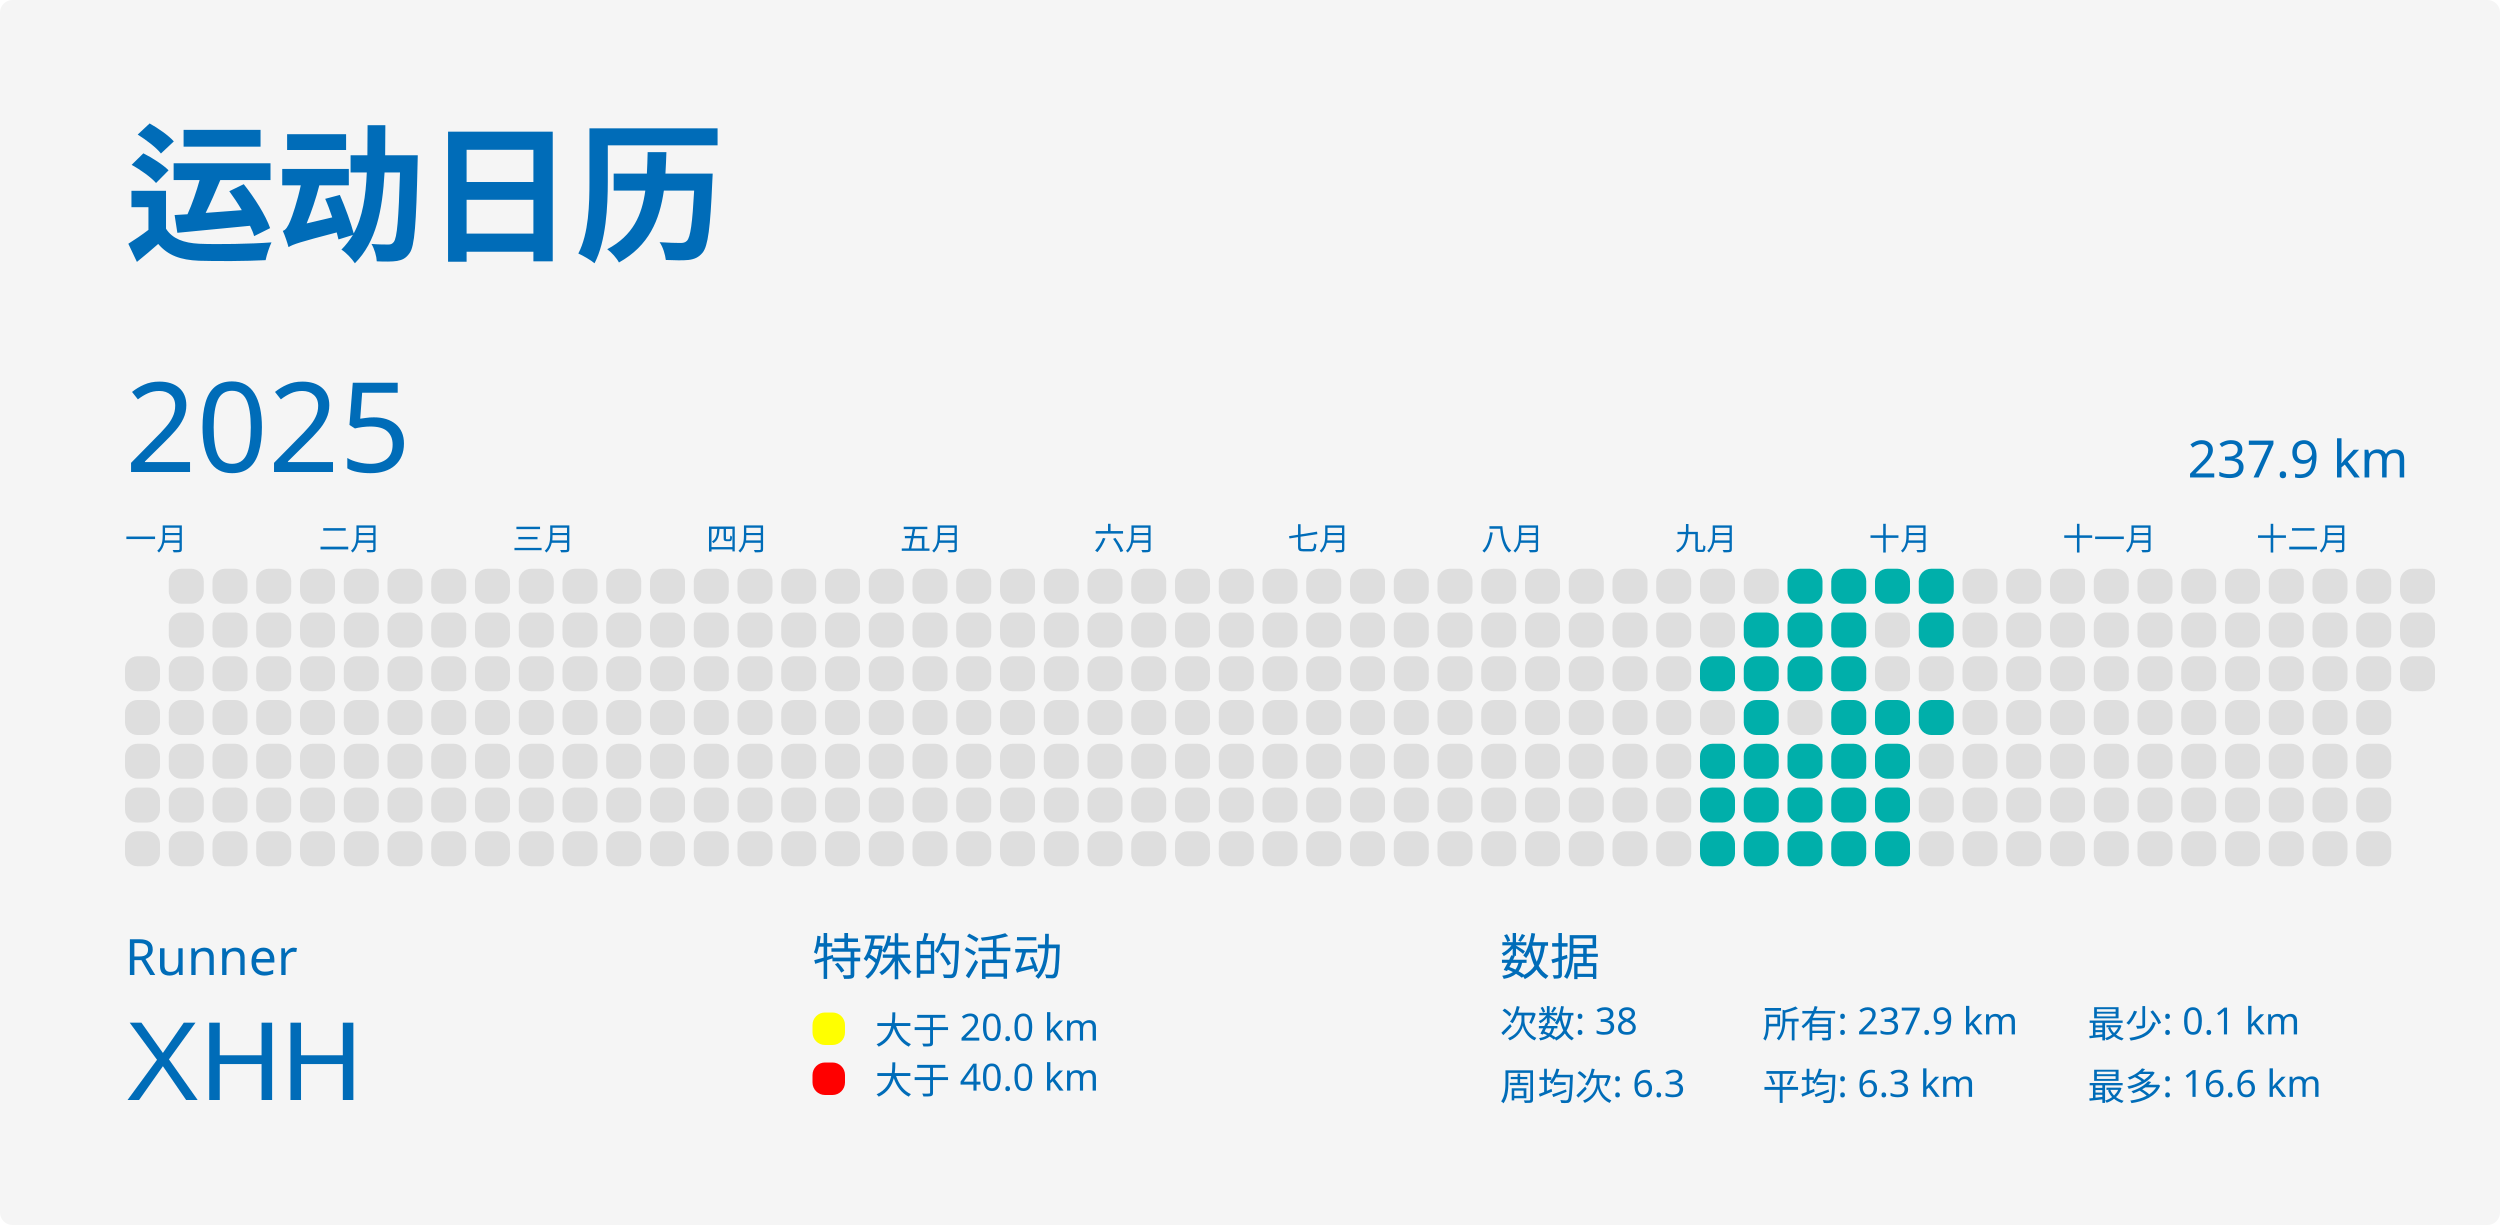
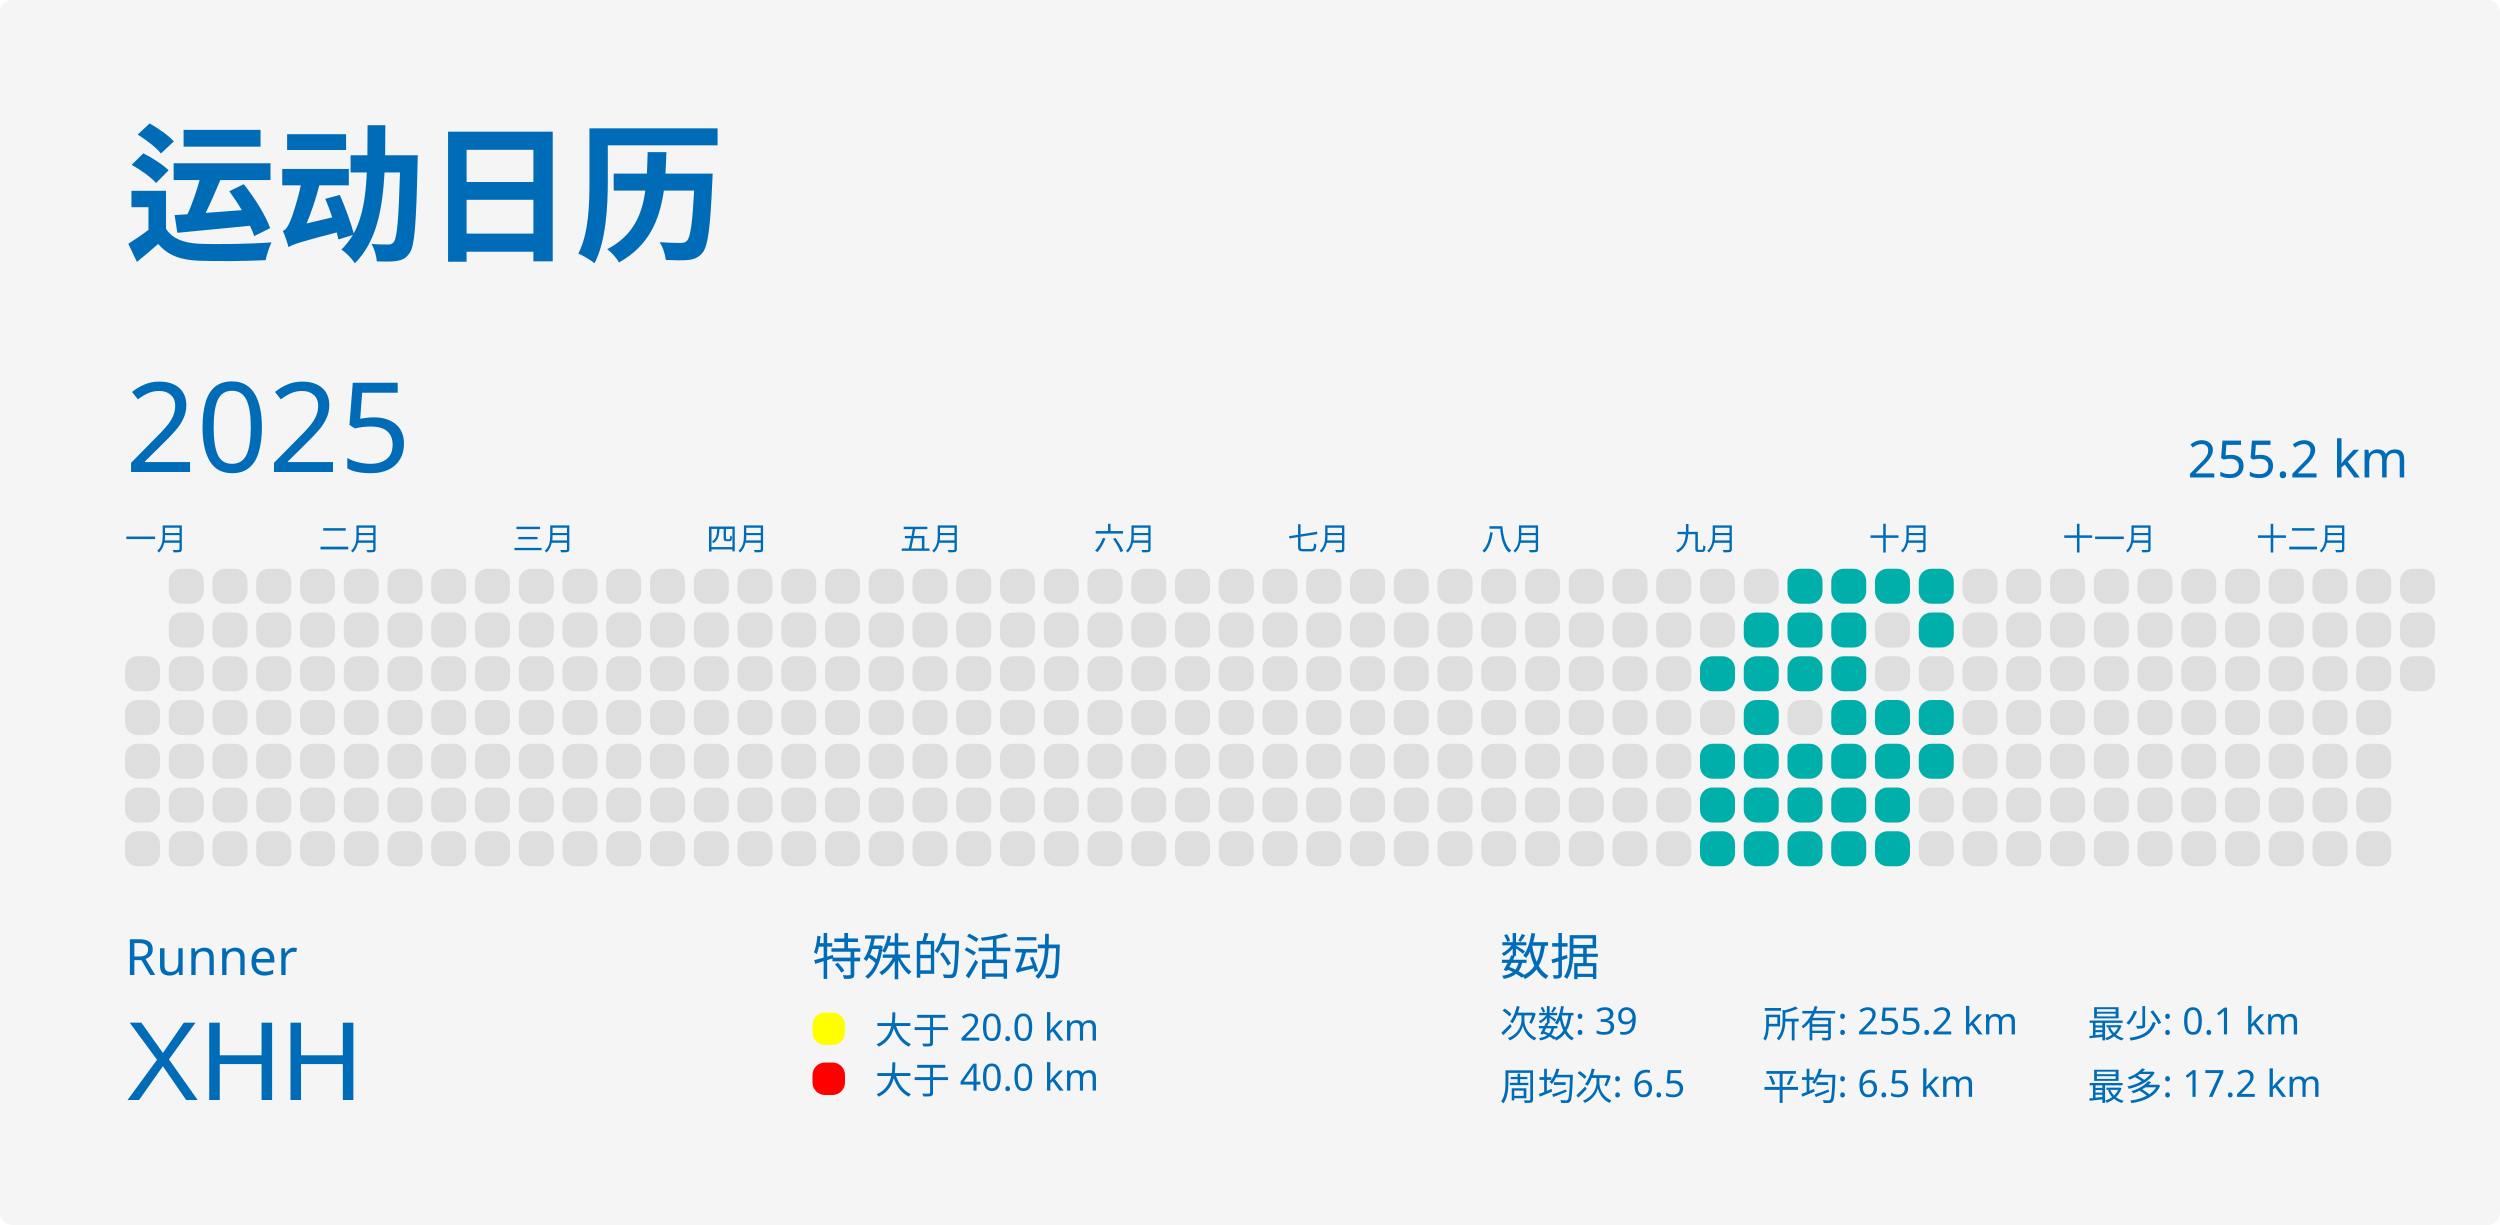
<svg xmlns="http://www.w3.org/2000/svg" baseProfile="full" height="98mm" version="1.1" viewBox="0,0,200,98" width="200mm">
  <defs />
  <rect fill="#f5f5f5" height="98" rx="1" ry="1" width="200" x="0" y="0" />
  <text fill="#006cb8" style="font-size:12px; font-family:MGI-Regular; font-weight:bold;" x="10" y="20">运动日历</text>
  <text fill="#006cb8" style="font-size:4px; font-family:MGI-Regular" x="10" y="78">Runner</text>
  <text fill="#006cb8" style="font-size:9px; font-family:Arial" x="10" y="88">XHH</text>
  <text fill="#006cb8" style="font-size:4px; font-family:MGI-Regular" x="65" y="78">特殊的活动</text>
  <rect fill="yellow" height="2.6" rx="1" ry="1" width="2.6" x="65" y="81" />
  <text fill="#006cb8" style="font-size:3px; font-family:MGI-Regular" x="70" y="83.5">大于 20.0 km</text>
  <rect fill="red" height="2.6" rx="1" ry="1" width="2.6" x="65" y="85" />
  <text fill="#006cb8" style="font-size:3px; font-family:MGI-Regular" x="70" y="87.5">大于 40.0 km</text>
  <text fill="#006cb8" style="font-size:4px; font-family:MGI-Regular" x="120" y="78">数据</text>
-   <text fill="#006cb8" style="font-size:3px; font-family:MGI-Regular" x="120" y="83">次数: 38</text>
-   <text fill="#006cb8" style="font-size:3px; font-family:MGI-Regular" x="120" y="88">周均次: 6.3</text>
-   <text fill="#006cb8" style="font-size:3px; font-family:MGI-Regular" x="141" y="83">所有: 237.9 km</text>
-   <text fill="#006cb8" style="font-size:3px; font-family:MGI-Regular" x="141" y="88">平均: 6.3 km</text>
+   <text fill="#006cb8" style="font-size:3px; font-family:MGI-Regular" x="120" y="83">次数: 39</text>
+   <text fill="#006cb8" style="font-size:3px; font-family:MGI-Regular" x="120" y="88">周均次: 6.5</text>
+   <text fill="#006cb8" style="font-size:3px; font-family:MGI-Regular" x="141" y="83">所有: 255.2 km</text>
+   <text fill="#006cb8" style="font-size:3px; font-family:MGI-Regular" x="141" y="88">平均: 6.5 km</text>
  <text fill="#006cb8" style="font-size:3px; font-family:MGI-Regular" x="167" y="83">最少: 0.1 km</text>
-   <text fill="#006cb8" style="font-size:3px; font-family:MGI-Regular" x="167" y="88">最多: 16.6 km</text>
+   <text fill="#006cb8" style="font-size:3px; font-family:MGI-Regular" x="167" y="88">最多: 17.2 km</text>
  <text dominant-baseline="hanging" fill="#006cb8" style="font-size:10.0px; font-family:MGI-Regular;" x="10" y="30">2025</text>
-   <text dominant-baseline="hanging" fill="#006cb8" style="font-size:4.125px; font-family:MGI-Regular;" x="175" y="35">237.9 km</text>
+   <text dominant-baseline="hanging" fill="#006cb8" style="font-size:4.125px; font-family:MGI-Regular;" x="175" y="35">255.2 km</text>
  <text fill="#006cb8" style="font-size:2.5px; font-family:MGI-Regular" x="10.0" y="44">一月</text>
  <text fill="#006cb8" style="font-size:2.5px; font-family:MGI-Regular" x="25.5" y="44">二月</text>
  <text fill="#006cb8" style="font-size:2.5px; font-family:MGI-Regular" x="41.0" y="44">三月</text>
  <text fill="#006cb8" style="font-size:2.5px; font-family:MGI-Regular" x="56.5" y="44">四月</text>
  <text fill="#006cb8" style="font-size:2.5px; font-family:MGI-Regular" x="72.0" y="44">五月</text>
  <text fill="#006cb8" style="font-size:2.5px; font-family:MGI-Regular" x="87.5" y="44">六月</text>
  <text fill="#006cb8" style="font-size:2.5px; font-family:MGI-Regular" x="103.0" y="44">七月</text>
  <text fill="#006cb8" style="font-size:2.5px; font-family:MGI-Regular" x="118.5" y="44">八月</text>
  <text fill="#006cb8" style="font-size:2.5px; font-family:MGI-Regular" x="134.0" y="44">九月</text>
  <text fill="#006cb8" style="font-size:2.5px; font-family:MGI-Regular" x="149.5" y="44">十月</text>
  <text fill="#006cb8" style="font-size:2.5px; font-family:MGI-Regular" x="165.0" y="44">十一月</text>
  <text fill="#006cb8" style="font-size:2.5px; font-family:MGI-Regular" x="180.5" y="44">十二月</text>
  <rect fill="#dedede" height="2.8" rx="1" ry="1" width="2.8" x="10.0" y="52.5" />
  <rect fill="#dedede" height="2.8" rx="1" ry="1" width="2.8" x="10.0" y="56.0" />
  <rect fill="#dedede" height="2.8" rx="1" ry="1" width="2.8" x="10.0" y="59.5" />
  <rect fill="#dedede" height="2.8" rx="1" ry="1" width="2.8" x="10.0" y="63.0" />
  <rect fill="#dedede" height="2.8" rx="1" ry="1" width="2.8" x="10.0" y="66.5" />
  <rect fill="#dedede" height="2.8" rx="1" ry="1" width="2.8" x="13.5" y="45.5" />
  <rect fill="#dedede" height="2.8" rx="1" ry="1" width="2.8" x="13.5" y="49.0" />
  <rect fill="#dedede" height="2.8" rx="1" ry="1" width="2.8" x="13.5" y="52.5" />
  <rect fill="#dedede" height="2.8" rx="1" ry="1" width="2.8" x="13.5" y="56.0" />
  <rect fill="#dedede" height="2.8" rx="1" ry="1" width="2.8" x="13.5" y="59.5" />
  <rect fill="#dedede" height="2.8" rx="1" ry="1" width="2.8" x="13.5" y="63.0" />
  <rect fill="#dedede" height="2.8" rx="1" ry="1" width="2.8" x="13.5" y="66.5" />
  <rect fill="#dedede" height="2.8" rx="1" ry="1" width="2.8" x="17.0" y="45.5" />
  <rect fill="#dedede" height="2.8" rx="1" ry="1" width="2.8" x="17.0" y="49.0" />
  <rect fill="#dedede" height="2.8" rx="1" ry="1" width="2.8" x="17.0" y="52.5" />
  <rect fill="#dedede" height="2.8" rx="1" ry="1" width="2.8" x="17.0" y="56.0" />
  <rect fill="#dedede" height="2.8" rx="1" ry="1" width="2.8" x="17.0" y="59.5" />
  <rect fill="#dedede" height="2.8" rx="1" ry="1" width="2.8" x="17.0" y="63.0" />
  <rect fill="#dedede" height="2.8" rx="1" ry="1" width="2.8" x="17.0" y="66.5" />
  <rect fill="#dedede" height="2.8" rx="1" ry="1" width="2.8" x="20.5" y="45.5" />
  <rect fill="#dedede" height="2.8" rx="1" ry="1" width="2.8" x="20.5" y="49.0" />
  <rect fill="#dedede" height="2.8" rx="1" ry="1" width="2.8" x="20.5" y="52.5" />
  <rect fill="#dedede" height="2.8" rx="1" ry="1" width="2.8" x="20.5" y="56.0" />
  <rect fill="#dedede" height="2.8" rx="1" ry="1" width="2.8" x="20.5" y="59.5" />
  <rect fill="#dedede" height="2.8" rx="1" ry="1" width="2.8" x="20.5" y="63.0" />
  <rect fill="#dedede" height="2.8" rx="1" ry="1" width="2.8" x="20.5" y="66.5" />
  <rect fill="#dedede" height="2.8" rx="1" ry="1" width="2.8" x="24.0" y="45.5" />
  <rect fill="#dedede" height="2.8" rx="1" ry="1" width="2.8" x="24.0" y="49.0" />
  <rect fill="#dedede" height="2.8" rx="1" ry="1" width="2.8" x="24.0" y="52.5" />
  <rect fill="#dedede" height="2.8" rx="1" ry="1" width="2.8" x="24.0" y="56.0" />
  <rect fill="#dedede" height="2.8" rx="1" ry="1" width="2.8" x="24.0" y="59.5" />
  <rect fill="#dedede" height="2.8" rx="1" ry="1" width="2.8" x="24.0" y="63.0" />
  <rect fill="#dedede" height="2.8" rx="1" ry="1" width="2.8" x="24.0" y="66.5" />
  <rect fill="#dedede" height="2.8" rx="1" ry="1" width="2.8" x="27.5" y="45.5" />
  <rect fill="#dedede" height="2.8" rx="1" ry="1" width="2.8" x="27.5" y="49.0" />
  <rect fill="#dedede" height="2.8" rx="1" ry="1" width="2.8" x="27.5" y="52.5" />
  <rect fill="#dedede" height="2.8" rx="1" ry="1" width="2.8" x="27.5" y="56.0" />
  <rect fill="#dedede" height="2.8" rx="1" ry="1" width="2.8" x="27.5" y="59.5" />
  <rect fill="#dedede" height="2.8" rx="1" ry="1" width="2.8" x="27.5" y="63.0" />
  <rect fill="#dedede" height="2.8" rx="1" ry="1" width="2.8" x="27.5" y="66.5" />
  <rect fill="#dedede" height="2.8" rx="1" ry="1" width="2.8" x="31.0" y="45.5" />
  <rect fill="#dedede" height="2.8" rx="1" ry="1" width="2.8" x="31.0" y="49.0" />
  <rect fill="#dedede" height="2.8" rx="1" ry="1" width="2.8" x="31.0" y="52.5" />
  <rect fill="#dedede" height="2.8" rx="1" ry="1" width="2.8" x="31.0" y="56.0" />
  <rect fill="#dedede" height="2.8" rx="1" ry="1" width="2.8" x="31.0" y="59.5" />
  <rect fill="#dedede" height="2.8" rx="1" ry="1" width="2.8" x="31.0" y="63.0" />
  <rect fill="#dedede" height="2.8" rx="1" ry="1" width="2.8" x="31.0" y="66.5" />
  <rect fill="#dedede" height="2.8" rx="1" ry="1" width="2.8" x="34.5" y="45.5" />
  <rect fill="#dedede" height="2.8" rx="1" ry="1" width="2.8" x="34.5" y="49.0" />
  <rect fill="#dedede" height="2.8" rx="1" ry="1" width="2.8" x="34.5" y="52.5" />
  <rect fill="#dedede" height="2.8" rx="1" ry="1" width="2.8" x="34.5" y="56.0" />
  <rect fill="#dedede" height="2.8" rx="1" ry="1" width="2.8" x="34.5" y="59.5" />
  <rect fill="#dedede" height="2.8" rx="1" ry="1" width="2.8" x="34.5" y="63.0" />
  <rect fill="#dedede" height="2.8" rx="1" ry="1" width="2.8" x="34.5" y="66.5" />
  <rect fill="#dedede" height="2.8" rx="1" ry="1" width="2.8" x="38.0" y="45.5" />
  <rect fill="#dedede" height="2.8" rx="1" ry="1" width="2.8" x="38.0" y="49.0" />
  <rect fill="#dedede" height="2.8" rx="1" ry="1" width="2.8" x="38.0" y="52.5" />
  <rect fill="#dedede" height="2.8" rx="1" ry="1" width="2.8" x="38.0" y="56.0" />
  <rect fill="#dedede" height="2.8" rx="1" ry="1" width="2.8" x="38.0" y="59.5" />
  <rect fill="#dedede" height="2.8" rx="1" ry="1" width="2.8" x="38.0" y="63.0" />
  <rect fill="#dedede" height="2.8" rx="1" ry="1" width="2.8" x="38.0" y="66.5" />
  <rect fill="#dedede" height="2.8" rx="1" ry="1" width="2.8" x="41.5" y="45.5" />
  <rect fill="#dedede" height="2.8" rx="1" ry="1" width="2.8" x="41.5" y="49.0" />
  <rect fill="#dedede" height="2.8" rx="1" ry="1" width="2.8" x="41.5" y="52.5" />
  <rect fill="#dedede" height="2.8" rx="1" ry="1" width="2.8" x="41.5" y="56.0" />
  <rect fill="#dedede" height="2.8" rx="1" ry="1" width="2.8" x="41.5" y="59.5" />
  <rect fill="#dedede" height="2.8" rx="1" ry="1" width="2.8" x="41.5" y="63.0" />
  <rect fill="#dedede" height="2.8" rx="1" ry="1" width="2.8" x="41.5" y="66.5" />
  <rect fill="#dedede" height="2.8" rx="1" ry="1" width="2.8" x="45.0" y="45.5" />
  <rect fill="#dedede" height="2.8" rx="1" ry="1" width="2.8" x="45.0" y="49.0" />
  <rect fill="#dedede" height="2.8" rx="1" ry="1" width="2.8" x="45.0" y="52.5" />
  <rect fill="#dedede" height="2.8" rx="1" ry="1" width="2.8" x="45.0" y="56.0" />
  <rect fill="#dedede" height="2.8" rx="1" ry="1" width="2.8" x="45.0" y="59.5" />
  <rect fill="#dedede" height="2.8" rx="1" ry="1" width="2.8" x="45.0" y="63.0" />
  <rect fill="#dedede" height="2.8" rx="1" ry="1" width="2.8" x="45.0" y="66.5" />
  <rect fill="#dedede" height="2.8" rx="1" ry="1" width="2.8" x="48.5" y="45.5" />
  <rect fill="#dedede" height="2.8" rx="1" ry="1" width="2.8" x="48.5" y="49.0" />
  <rect fill="#dedede" height="2.8" rx="1" ry="1" width="2.8" x="48.5" y="52.5" />
  <rect fill="#dedede" height="2.8" rx="1" ry="1" width="2.8" x="48.5" y="56.0" />
  <rect fill="#dedede" height="2.8" rx="1" ry="1" width="2.8" x="48.5" y="59.5" />
  <rect fill="#dedede" height="2.8" rx="1" ry="1" width="2.8" x="48.5" y="63.0" />
  <rect fill="#dedede" height="2.8" rx="1" ry="1" width="2.8" x="48.5" y="66.5" />
  <rect fill="#dedede" height="2.8" rx="1" ry="1" width="2.8" x="52.0" y="45.5" />
  <rect fill="#dedede" height="2.8" rx="1" ry="1" width="2.8" x="52.0" y="49.0" />
  <rect fill="#dedede" height="2.8" rx="1" ry="1" width="2.8" x="52.0" y="52.5" />
  <rect fill="#dedede" height="2.8" rx="1" ry="1" width="2.8" x="52.0" y="56.0" />
  <rect fill="#dedede" height="2.8" rx="1" ry="1" width="2.8" x="52.0" y="59.5" />
  <rect fill="#dedede" height="2.8" rx="1" ry="1" width="2.8" x="52.0" y="63.0" />
  <rect fill="#dedede" height="2.8" rx="1" ry="1" width="2.8" x="52.0" y="66.5" />
  <rect fill="#dedede" height="2.8" rx="1" ry="1" width="2.8" x="55.5" y="45.5" />
  <rect fill="#dedede" height="2.8" rx="1" ry="1" width="2.8" x="55.5" y="49.0" />
  <rect fill="#dedede" height="2.8" rx="1" ry="1" width="2.8" x="55.5" y="52.5" />
  <rect fill="#dedede" height="2.8" rx="1" ry="1" width="2.8" x="55.5" y="56.0" />
  <rect fill="#dedede" height="2.8" rx="1" ry="1" width="2.8" x="55.5" y="59.5" />
  <rect fill="#dedede" height="2.8" rx="1" ry="1" width="2.8" x="55.5" y="63.0" />
  <rect fill="#dedede" height="2.8" rx="1" ry="1" width="2.8" x="55.5" y="66.5" />
  <rect fill="#dedede" height="2.8" rx="1" ry="1" width="2.8" x="59.0" y="45.5" />
  <rect fill="#dedede" height="2.8" rx="1" ry="1" width="2.8" x="59.0" y="49.0" />
  <rect fill="#dedede" height="2.8" rx="1" ry="1" width="2.8" x="59.0" y="52.5" />
  <rect fill="#dedede" height="2.8" rx="1" ry="1" width="2.8" x="59.0" y="56.0" />
  <rect fill="#dedede" height="2.8" rx="1" ry="1" width="2.8" x="59.0" y="59.5" />
  <rect fill="#dedede" height="2.8" rx="1" ry="1" width="2.8" x="59.0" y="63.0" />
  <rect fill="#dedede" height="2.8" rx="1" ry="1" width="2.8" x="59.0" y="66.5" />
  <rect fill="#dedede" height="2.8" rx="1" ry="1" width="2.8" x="62.5" y="45.5" />
  <rect fill="#dedede" height="2.8" rx="1" ry="1" width="2.8" x="62.5" y="49.0" />
  <rect fill="#dedede" height="2.8" rx="1" ry="1" width="2.8" x="62.5" y="52.5" />
  <rect fill="#dedede" height="2.8" rx="1" ry="1" width="2.8" x="62.5" y="56.0" />
  <rect fill="#dedede" height="2.8" rx="1" ry="1" width="2.8" x="62.5" y="59.5" />
  <rect fill="#dedede" height="2.8" rx="1" ry="1" width="2.8" x="62.5" y="63.0" />
  <rect fill="#dedede" height="2.8" rx="1" ry="1" width="2.8" x="62.5" y="66.5" />
  <rect fill="#dedede" height="2.8" rx="1" ry="1" width="2.8" x="66.0" y="45.5" />
  <rect fill="#dedede" height="2.8" rx="1" ry="1" width="2.8" x="66.0" y="49.0" />
  <rect fill="#dedede" height="2.8" rx="1" ry="1" width="2.8" x="66.0" y="52.5" />
  <rect fill="#dedede" height="2.8" rx="1" ry="1" width="2.8" x="66.0" y="56.0" />
  <rect fill="#dedede" height="2.8" rx="1" ry="1" width="2.8" x="66.0" y="59.5" />
  <rect fill="#dedede" height="2.8" rx="1" ry="1" width="2.8" x="66.0" y="63.0" />
  <rect fill="#dedede" height="2.8" rx="1" ry="1" width="2.8" x="66.0" y="66.5" />
  <rect fill="#dedede" height="2.8" rx="1" ry="1" width="2.8" x="69.5" y="45.5" />
  <rect fill="#dedede" height="2.8" rx="1" ry="1" width="2.8" x="69.5" y="49.0" />
  <rect fill="#dedede" height="2.8" rx="1" ry="1" width="2.8" x="69.5" y="52.5" />
  <rect fill="#dedede" height="2.8" rx="1" ry="1" width="2.8" x="69.5" y="56.0" />
  <rect fill="#dedede" height="2.8" rx="1" ry="1" width="2.8" x="69.5" y="59.5" />
  <rect fill="#dedede" height="2.8" rx="1" ry="1" width="2.8" x="69.5" y="63.0" />
  <rect fill="#dedede" height="2.8" rx="1" ry="1" width="2.8" x="69.5" y="66.5" />
  <rect fill="#dedede" height="2.8" rx="1" ry="1" width="2.8" x="73.0" y="45.5" />
  <rect fill="#dedede" height="2.8" rx="1" ry="1" width="2.8" x="73.0" y="49.0" />
  <rect fill="#dedede" height="2.8" rx="1" ry="1" width="2.8" x="73.0" y="52.5" />
  <rect fill="#dedede" height="2.8" rx="1" ry="1" width="2.8" x="73.0" y="56.0" />
  <rect fill="#dedede" height="2.8" rx="1" ry="1" width="2.8" x="73.0" y="59.5" />
  <rect fill="#dedede" height="2.8" rx="1" ry="1" width="2.8" x="73.0" y="63.0" />
  <rect fill="#dedede" height="2.8" rx="1" ry="1" width="2.8" x="73.0" y="66.5" />
  <rect fill="#dedede" height="2.8" rx="1" ry="1" width="2.8" x="76.5" y="45.5" />
  <rect fill="#dedede" height="2.8" rx="1" ry="1" width="2.8" x="76.5" y="49.0" />
  <rect fill="#dedede" height="2.8" rx="1" ry="1" width="2.8" x="76.5" y="52.5" />
  <rect fill="#dedede" height="2.8" rx="1" ry="1" width="2.8" x="76.5" y="56.0" />
  <rect fill="#dedede" height="2.8" rx="1" ry="1" width="2.8" x="76.5" y="59.5" />
  <rect fill="#dedede" height="2.8" rx="1" ry="1" width="2.8" x="76.5" y="63.0" />
  <rect fill="#dedede" height="2.8" rx="1" ry="1" width="2.8" x="76.5" y="66.5" />
  <rect fill="#dedede" height="2.8" rx="1" ry="1" width="2.8" x="80.0" y="45.5" />
  <rect fill="#dedede" height="2.8" rx="1" ry="1" width="2.8" x="80.0" y="49.0" />
  <rect fill="#dedede" height="2.8" rx="1" ry="1" width="2.8" x="80.0" y="52.5" />
  <rect fill="#dedede" height="2.8" rx="1" ry="1" width="2.8" x="80.0" y="56.0" />
  <rect fill="#dedede" height="2.8" rx="1" ry="1" width="2.8" x="80.0" y="59.5" />
  <rect fill="#dedede" height="2.8" rx="1" ry="1" width="2.8" x="80.0" y="63.0" />
  <rect fill="#dedede" height="2.8" rx="1" ry="1" width="2.8" x="80.0" y="66.5" />
  <rect fill="#dedede" height="2.8" rx="1" ry="1" width="2.8" x="83.5" y="45.5" />
  <rect fill="#dedede" height="2.8" rx="1" ry="1" width="2.8" x="83.5" y="49.0" />
  <rect fill="#dedede" height="2.8" rx="1" ry="1" width="2.8" x="83.5" y="52.5" />
  <rect fill="#dedede" height="2.8" rx="1" ry="1" width="2.8" x="83.5" y="56.0" />
  <rect fill="#dedede" height="2.8" rx="1" ry="1" width="2.8" x="83.5" y="59.5" />
  <rect fill="#dedede" height="2.8" rx="1" ry="1" width="2.8" x="83.5" y="63.0" />
  <rect fill="#dedede" height="2.8" rx="1" ry="1" width="2.8" x="83.5" y="66.5" />
  <rect fill="#dedede" height="2.8" rx="1" ry="1" width="2.8" x="87.0" y="45.5" />
  <rect fill="#dedede" height="2.8" rx="1" ry="1" width="2.8" x="87.0" y="49.0" />
  <rect fill="#dedede" height="2.8" rx="1" ry="1" width="2.8" x="87.0" y="52.5" />
  <rect fill="#dedede" height="2.8" rx="1" ry="1" width="2.8" x="87.0" y="56.0" />
  <rect fill="#dedede" height="2.8" rx="1" ry="1" width="2.8" x="87.0" y="59.5" />
  <rect fill="#dedede" height="2.8" rx="1" ry="1" width="2.8" x="87.0" y="63.0" />
  <rect fill="#dedede" height="2.8" rx="1" ry="1" width="2.8" x="87.0" y="66.5" />
  <rect fill="#dedede" height="2.8" rx="1" ry="1" width="2.8" x="90.5" y="45.5" />
  <rect fill="#dedede" height="2.8" rx="1" ry="1" width="2.8" x="90.5" y="49.0" />
  <rect fill="#dedede" height="2.8" rx="1" ry="1" width="2.8" x="90.5" y="52.5" />
  <rect fill="#dedede" height="2.8" rx="1" ry="1" width="2.8" x="90.5" y="56.0" />
  <rect fill="#dedede" height="2.8" rx="1" ry="1" width="2.8" x="90.5" y="59.5" />
  <rect fill="#dedede" height="2.8" rx="1" ry="1" width="2.8" x="90.5" y="63.0" />
  <rect fill="#dedede" height="2.8" rx="1" ry="1" width="2.8" x="90.5" y="66.5" />
  <rect fill="#dedede" height="2.8" rx="1" ry="1" width="2.8" x="94.0" y="45.5" />
  <rect fill="#dedede" height="2.8" rx="1" ry="1" width="2.8" x="94.0" y="49.0" />
  <rect fill="#dedede" height="2.8" rx="1" ry="1" width="2.8" x="94.0" y="52.5" />
  <rect fill="#dedede" height="2.8" rx="1" ry="1" width="2.8" x="94.0" y="56.0" />
  <rect fill="#dedede" height="2.8" rx="1" ry="1" width="2.8" x="94.0" y="59.5" />
  <rect fill="#dedede" height="2.8" rx="1" ry="1" width="2.8" x="94.0" y="63.0" />
  <rect fill="#dedede" height="2.8" rx="1" ry="1" width="2.8" x="94.0" y="66.5" />
  <rect fill="#dedede" height="2.8" rx="1" ry="1" width="2.8" x="97.5" y="45.5" />
  <rect fill="#dedede" height="2.8" rx="1" ry="1" width="2.8" x="97.5" y="49.0" />
  <rect fill="#dedede" height="2.8" rx="1" ry="1" width="2.8" x="97.5" y="52.5" />
  <rect fill="#dedede" height="2.8" rx="1" ry="1" width="2.8" x="97.5" y="56.0" />
  <rect fill="#dedede" height="2.8" rx="1" ry="1" width="2.8" x="97.5" y="59.5" />
  <rect fill="#dedede" height="2.8" rx="1" ry="1" width="2.8" x="97.5" y="63.0" />
  <rect fill="#dedede" height="2.8" rx="1" ry="1" width="2.8" x="97.5" y="66.5" />
  <rect fill="#dedede" height="2.8" rx="1" ry="1" width="2.8" x="101.0" y="45.5" />
  <rect fill="#dedede" height="2.8" rx="1" ry="1" width="2.8" x="101.0" y="49.0" />
  <rect fill="#dedede" height="2.8" rx="1" ry="1" width="2.8" x="101.0" y="52.5" />
  <rect fill="#dedede" height="2.8" rx="1" ry="1" width="2.8" x="101.0" y="56.0" />
  <rect fill="#dedede" height="2.8" rx="1" ry="1" width="2.8" x="101.0" y="59.5" />
  <rect fill="#dedede" height="2.8" rx="1" ry="1" width="2.8" x="101.0" y="63.0" />
  <rect fill="#dedede" height="2.8" rx="1" ry="1" width="2.8" x="101.0" y="66.5" />
  <rect fill="#dedede" height="2.8" rx="1" ry="1" width="2.8" x="104.5" y="45.5" />
  <rect fill="#dedede" height="2.8" rx="1" ry="1" width="2.8" x="104.5" y="49.0" />
  <rect fill="#dedede" height="2.8" rx="1" ry="1" width="2.8" x="104.5" y="52.5" />
  <rect fill="#dedede" height="2.8" rx="1" ry="1" width="2.8" x="104.5" y="56.0" />
  <rect fill="#dedede" height="2.8" rx="1" ry="1" width="2.8" x="104.5" y="59.5" />
  <rect fill="#dedede" height="2.8" rx="1" ry="1" width="2.8" x="104.5" y="63.0" />
  <rect fill="#dedede" height="2.8" rx="1" ry="1" width="2.8" x="104.5" y="66.5" />
  <rect fill="#dedede" height="2.8" rx="1" ry="1" width="2.8" x="108.0" y="45.5" />
  <rect fill="#dedede" height="2.8" rx="1" ry="1" width="2.8" x="108.0" y="49.0" />
  <rect fill="#dedede" height="2.8" rx="1" ry="1" width="2.8" x="108.0" y="52.5" />
  <rect fill="#dedede" height="2.8" rx="1" ry="1" width="2.8" x="108.0" y="56.0" />
  <rect fill="#dedede" height="2.8" rx="1" ry="1" width="2.8" x="108.0" y="59.5" />
  <rect fill="#dedede" height="2.8" rx="1" ry="1" width="2.8" x="108.0" y="63.0" />
  <rect fill="#dedede" height="2.8" rx="1" ry="1" width="2.8" x="108.0" y="66.5" />
  <rect fill="#dedede" height="2.8" rx="1" ry="1" width="2.8" x="111.5" y="45.5" />
  <rect fill="#dedede" height="2.8" rx="1" ry="1" width="2.8" x="111.5" y="49.0" />
  <rect fill="#dedede" height="2.8" rx="1" ry="1" width="2.8" x="111.5" y="52.5" />
  <rect fill="#dedede" height="2.8" rx="1" ry="1" width="2.8" x="111.5" y="56.0" />
  <rect fill="#dedede" height="2.8" rx="1" ry="1" width="2.8" x="111.5" y="59.5" />
  <rect fill="#dedede" height="2.8" rx="1" ry="1" width="2.8" x="111.5" y="63.0" />
  <rect fill="#dedede" height="2.8" rx="1" ry="1" width="2.8" x="111.5" y="66.5" />
  <rect fill="#dedede" height="2.8" rx="1" ry="1" width="2.8" x="115.0" y="45.5" />
  <rect fill="#dedede" height="2.8" rx="1" ry="1" width="2.8" x="115.0" y="49.0" />
  <rect fill="#dedede" height="2.8" rx="1" ry="1" width="2.8" x="115.0" y="52.5" />
  <rect fill="#dedede" height="2.8" rx="1" ry="1" width="2.8" x="115.0" y="56.0" />
  <rect fill="#dedede" height="2.8" rx="1" ry="1" width="2.8" x="115.0" y="59.5" />
  <rect fill="#dedede" height="2.8" rx="1" ry="1" width="2.8" x="115.0" y="63.0" />
  <rect fill="#dedede" height="2.8" rx="1" ry="1" width="2.8" x="115.0" y="66.5" />
  <rect fill="#dedede" height="2.8" rx="1" ry="1" width="2.8" x="118.5" y="45.5" />
  <rect fill="#dedede" height="2.8" rx="1" ry="1" width="2.8" x="118.5" y="49.0" />
  <rect fill="#dedede" height="2.8" rx="1" ry="1" width="2.8" x="118.5" y="52.5" />
  <rect fill="#dedede" height="2.8" rx="1" ry="1" width="2.8" x="118.5" y="56.0" />
  <rect fill="#dedede" height="2.8" rx="1" ry="1" width="2.8" x="118.5" y="59.5" />
  <rect fill="#dedede" height="2.8" rx="1" ry="1" width="2.8" x="118.5" y="63.0" />
  <rect fill="#dedede" height="2.8" rx="1" ry="1" width="2.8" x="118.5" y="66.5" />
  <rect fill="#dedede" height="2.8" rx="1" ry="1" width="2.8" x="122.0" y="45.5" />
  <rect fill="#dedede" height="2.8" rx="1" ry="1" width="2.8" x="122.0" y="49.0" />
  <rect fill="#dedede" height="2.8" rx="1" ry="1" width="2.8" x="122.0" y="52.5" />
  <rect fill="#dedede" height="2.8" rx="1" ry="1" width="2.8" x="122.0" y="56.0" />
  <rect fill="#dedede" height="2.8" rx="1" ry="1" width="2.8" x="122.0" y="59.5" />
  <rect fill="#dedede" height="2.8" rx="1" ry="1" width="2.8" x="122.0" y="63.0" />
  <rect fill="#dedede" height="2.8" rx="1" ry="1" width="2.8" x="122.0" y="66.5" />
  <rect fill="#dedede" height="2.8" rx="1" ry="1" width="2.8" x="125.5" y="45.5" />
  <rect fill="#dedede" height="2.8" rx="1" ry="1" width="2.8" x="125.5" y="49.0" />
  <rect fill="#dedede" height="2.8" rx="1" ry="1" width="2.8" x="125.5" y="52.5" />
  <rect fill="#dedede" height="2.8" rx="1" ry="1" width="2.8" x="125.5" y="56.0" />
  <rect fill="#dedede" height="2.8" rx="1" ry="1" width="2.8" x="125.5" y="59.5" />
  <rect fill="#dedede" height="2.8" rx="1" ry="1" width="2.8" x="125.5" y="63.0" />
  <rect fill="#dedede" height="2.8" rx="1" ry="1" width="2.8" x="125.5" y="66.5" />
  <rect fill="#dedede" height="2.8" rx="1" ry="1" width="2.8" x="129.0" y="45.5" />
  <rect fill="#dedede" height="2.8" rx="1" ry="1" width="2.8" x="129.0" y="49.0" />
  <rect fill="#dedede" height="2.8" rx="1" ry="1" width="2.8" x="129.0" y="52.5" />
  <rect fill="#dedede" height="2.8" rx="1" ry="1" width="2.8" x="129.0" y="56.0" />
  <rect fill="#dedede" height="2.8" rx="1" ry="1" width="2.8" x="129.0" y="59.5" />
  <rect fill="#dedede" height="2.8" rx="1" ry="1" width="2.8" x="129.0" y="63.0" />
  <rect fill="#dedede" height="2.8" rx="1" ry="1" width="2.8" x="129.0" y="66.5" />
  <rect fill="#dedede" height="2.8" rx="1" ry="1" width="2.8" x="132.5" y="45.5" />
  <rect fill="#dedede" height="2.8" rx="1" ry="1" width="2.8" x="132.5" y="49.0" />
  <rect fill="#dedede" height="2.8" rx="1" ry="1" width="2.8" x="132.5" y="52.5" />
  <rect fill="#dedede" height="2.8" rx="1" ry="1" width="2.8" x="132.5" y="56.0" />
  <rect fill="#dedede" height="2.8" rx="1" ry="1" width="2.8" x="132.5" y="59.5" />
  <rect fill="#dedede" height="2.8" rx="1" ry="1" width="2.8" x="132.5" y="63.0" />
  <rect fill="#dedede" height="2.8" rx="1" ry="1" width="2.8" x="132.5" y="66.5" />
  <rect fill="#dedede" height="2.8" rx="1" ry="1" width="2.8" x="136.0" y="45.5" />
  <rect fill="#dedede" height="2.8" rx="1" ry="1" width="2.8" x="136.0" y="49.0" />
  <rect fill="#00AFAA" height="2.8" rx="1" ry="1" width="2.8" x="136.0" y="52.5" />
  <rect fill="#dedede" height="2.8" rx="1" ry="1" width="2.8" x="136.0" y="56.0" />
  <rect fill="#00AFAA" height="2.8" rx="1" ry="1" width="2.8" x="136.0" y="59.5" />
  <rect fill="#00AFAA" height="2.8" rx="1" ry="1" width="2.8" x="136.0" y="63.0" />
  <rect fill="#00AFAA" height="2.8" rx="1" ry="1" width="2.8" x="136.0" y="66.5" />
  <rect fill="#dedede" height="2.8" rx="1" ry="1" width="2.8" x="139.5" y="45.5" />
  <rect fill="#00AFAA" height="2.8" rx="1" ry="1" width="2.8" x="139.5" y="49.0" />
  <rect fill="#00AFAA" height="2.8" rx="1" ry="1" width="2.8" x="139.5" y="52.5" />
  <rect fill="#00AFAA" height="2.8" rx="1" ry="1" width="2.8" x="139.5" y="56.0" />
  <rect fill="#00AFAA" height="2.8" rx="1" ry="1" width="2.8" x="139.5" y="59.5" />
  <rect fill="#00AFAA" height="2.8" rx="1" ry="1" width="2.8" x="139.5" y="63.0" />
  <rect fill="#00AFAA" height="2.8" rx="1" ry="1" width="2.8" x="139.5" y="66.5" />
  <rect fill="#00AFAA" height="2.8" rx="1" ry="1" width="2.8" x="143.0" y="45.5" />
  <rect fill="#00AFAA" height="2.8" rx="1" ry="1" width="2.8" x="143.0" y="49.0" />
  <rect fill="#00AFAA" height="2.8" rx="1" ry="1" width="2.8" x="143.0" y="52.5" />
  <rect fill="#dedede" height="2.8" rx="1" ry="1" width="2.8" x="143.0" y="56.0" />
  <rect fill="#00AFAA" height="2.8" rx="1" ry="1" width="2.8" x="143.0" y="59.5" />
  <rect fill="#00AFAA" height="2.8" rx="1" ry="1" width="2.8" x="143.0" y="63.0" />
  <rect fill="#00AFAA" height="2.8" rx="1" ry="1" width="2.8" x="143.0" y="66.5" />
  <rect fill="#00AFAA" height="2.8" rx="1" ry="1" width="2.8" x="146.5" y="45.5" />
  <rect fill="#00AFAA" height="2.8" rx="1" ry="1" width="2.8" x="146.5" y="49.0" />
  <rect fill="#00AFAA" height="2.8" rx="1" ry="1" width="2.8" x="146.5" y="52.5" />
  <rect fill="#00AFAA" height="2.8" rx="1" ry="1" width="2.8" x="146.5" y="56.0" />
  <rect fill="#00AFAA" height="2.8" rx="1" ry="1" width="2.8" x="146.5" y="59.5" />
  <rect fill="#00AFAA" height="2.8" rx="1" ry="1" width="2.8" x="146.5" y="63.0" />
  <rect fill="#00AFAA" height="2.8" rx="1" ry="1" width="2.8" x="146.5" y="66.5" />
  <rect fill="#00AFAA" height="2.8" rx="1" ry="1" width="2.8" x="150.0" y="45.5" />
  <rect fill="#dedede" height="2.8" rx="1" ry="1" width="2.8" x="150.0" y="49.0" />
  <rect fill="#dedede" height="2.8" rx="1" ry="1" width="2.8" x="150.0" y="52.5" />
  <rect fill="#00AFAA" height="2.8" rx="1" ry="1" width="2.8" x="150.0" y="56.0" />
  <rect fill="#00AFAA" height="2.8" rx="1" ry="1" width="2.8" x="150.0" y="59.5" />
  <rect fill="#00AFAA" height="2.8" rx="1" ry="1" width="2.8" x="150.0" y="63.0" />
  <rect fill="#00AFAA" height="2.8" rx="1" ry="1" width="2.8" x="150.0" y="66.5" />
  <rect fill="#00AFAA" height="2.8" rx="1" ry="1" width="2.8" x="153.5" y="45.5" />
  <rect fill="#00AFAA" height="2.8" rx="1" ry="1" width="2.8" x="153.5" y="49.0" />
  <rect fill="#dedede" height="2.8" rx="1" ry="1" width="2.8" x="153.5" y="52.5" />
  <rect fill="#00AFAA" height="2.8" rx="1" ry="1" width="2.8" x="153.5" y="56.0" />
-   <rect fill="#dedede" height="2.8" rx="1" ry="1" width="2.8" x="153.5" y="59.5" />
+   <rect fill="#00AFAA" height="2.8" rx="1" ry="1" width="2.8" x="153.5" y="59.5" />
  <rect fill="#dedede" height="2.8" rx="1" ry="1" width="2.8" x="153.5" y="63.0" />
  <rect fill="#dedede" height="2.8" rx="1" ry="1" width="2.8" x="153.5" y="66.5" />
  <rect fill="#dedede" height="2.8" rx="1" ry="1" width="2.8" x="157.0" y="45.5" />
  <rect fill="#dedede" height="2.8" rx="1" ry="1" width="2.8" x="157.0" y="49.0" />
  <rect fill="#dedede" height="2.8" rx="1" ry="1" width="2.8" x="157.0" y="52.5" />
  <rect fill="#dedede" height="2.8" rx="1" ry="1" width="2.8" x="157.0" y="56.0" />
  <rect fill="#dedede" height="2.8" rx="1" ry="1" width="2.8" x="157.0" y="59.5" />
  <rect fill="#dedede" height="2.8" rx="1" ry="1" width="2.8" x="157.0" y="63.0" />
  <rect fill="#dedede" height="2.8" rx="1" ry="1" width="2.8" x="157.0" y="66.5" />
  <rect fill="#dedede" height="2.8" rx="1" ry="1" width="2.8" x="160.5" y="45.5" />
  <rect fill="#dedede" height="2.8" rx="1" ry="1" width="2.8" x="160.5" y="49.0" />
  <rect fill="#dedede" height="2.8" rx="1" ry="1" width="2.8" x="160.5" y="52.5" />
  <rect fill="#dedede" height="2.8" rx="1" ry="1" width="2.8" x="160.5" y="56.0" />
  <rect fill="#dedede" height="2.8" rx="1" ry="1" width="2.8" x="160.5" y="59.5" />
  <rect fill="#dedede" height="2.8" rx="1" ry="1" width="2.8" x="160.5" y="63.0" />
  <rect fill="#dedede" height="2.8" rx="1" ry="1" width="2.8" x="160.5" y="66.5" />
  <rect fill="#dedede" height="2.8" rx="1" ry="1" width="2.8" x="164.0" y="45.5" />
  <rect fill="#dedede" height="2.8" rx="1" ry="1" width="2.8" x="164.0" y="49.0" />
  <rect fill="#dedede" height="2.8" rx="1" ry="1" width="2.8" x="164.0" y="52.5" />
  <rect fill="#dedede" height="2.8" rx="1" ry="1" width="2.8" x="164.0" y="56.0" />
  <rect fill="#dedede" height="2.8" rx="1" ry="1" width="2.8" x="164.0" y="59.5" />
  <rect fill="#dedede" height="2.8" rx="1" ry="1" width="2.8" x="164.0" y="63.0" />
  <rect fill="#dedede" height="2.8" rx="1" ry="1" width="2.8" x="164.0" y="66.5" />
  <rect fill="#dedede" height="2.8" rx="1" ry="1" width="2.8" x="167.5" y="45.5" />
  <rect fill="#dedede" height="2.8" rx="1" ry="1" width="2.8" x="167.5" y="49.0" />
  <rect fill="#dedede" height="2.8" rx="1" ry="1" width="2.8" x="167.5" y="52.5" />
  <rect fill="#dedede" height="2.8" rx="1" ry="1" width="2.8" x="167.5" y="56.0" />
  <rect fill="#dedede" height="2.8" rx="1" ry="1" width="2.8" x="167.5" y="59.5" />
  <rect fill="#dedede" height="2.8" rx="1" ry="1" width="2.8" x="167.5" y="63.0" />
  <rect fill="#dedede" height="2.8" rx="1" ry="1" width="2.8" x="167.5" y="66.5" />
  <rect fill="#dedede" height="2.8" rx="1" ry="1" width="2.8" x="171.0" y="45.5" />
  <rect fill="#dedede" height="2.8" rx="1" ry="1" width="2.8" x="171.0" y="49.0" />
  <rect fill="#dedede" height="2.8" rx="1" ry="1" width="2.8" x="171.0" y="52.5" />
  <rect fill="#dedede" height="2.8" rx="1" ry="1" width="2.8" x="171.0" y="56.0" />
  <rect fill="#dedede" height="2.8" rx="1" ry="1" width="2.8" x="171.0" y="59.5" />
  <rect fill="#dedede" height="2.8" rx="1" ry="1" width="2.8" x="171.0" y="63.0" />
  <rect fill="#dedede" height="2.8" rx="1" ry="1" width="2.8" x="171.0" y="66.5" />
  <rect fill="#dedede" height="2.8" rx="1" ry="1" width="2.8" x="174.5" y="45.5" />
  <rect fill="#dedede" height="2.8" rx="1" ry="1" width="2.8" x="174.5" y="49.0" />
  <rect fill="#dedede" height="2.8" rx="1" ry="1" width="2.8" x="174.5" y="52.5" />
  <rect fill="#dedede" height="2.8" rx="1" ry="1" width="2.8" x="174.5" y="56.0" />
  <rect fill="#dedede" height="2.8" rx="1" ry="1" width="2.8" x="174.5" y="59.5" />
  <rect fill="#dedede" height="2.8" rx="1" ry="1" width="2.8" x="174.5" y="63.0" />
  <rect fill="#dedede" height="2.8" rx="1" ry="1" width="2.8" x="174.5" y="66.5" />
  <rect fill="#dedede" height="2.8" rx="1" ry="1" width="2.8" x="178.0" y="45.5" />
  <rect fill="#dedede" height="2.8" rx="1" ry="1" width="2.8" x="178.0" y="49.0" />
  <rect fill="#dedede" height="2.8" rx="1" ry="1" width="2.8" x="178.0" y="52.5" />
  <rect fill="#dedede" height="2.8" rx="1" ry="1" width="2.8" x="178.0" y="56.0" />
  <rect fill="#dedede" height="2.8" rx="1" ry="1" width="2.8" x="178.0" y="59.5" />
  <rect fill="#dedede" height="2.8" rx="1" ry="1" width="2.8" x="178.0" y="63.0" />
  <rect fill="#dedede" height="2.8" rx="1" ry="1" width="2.8" x="178.0" y="66.5" />
  <rect fill="#dedede" height="2.8" rx="1" ry="1" width="2.8" x="181.5" y="45.5" />
  <rect fill="#dedede" height="2.8" rx="1" ry="1" width="2.8" x="181.5" y="49.0" />
  <rect fill="#dedede" height="2.8" rx="1" ry="1" width="2.8" x="181.5" y="52.5" />
  <rect fill="#dedede" height="2.8" rx="1" ry="1" width="2.8" x="181.5" y="56.0" />
  <rect fill="#dedede" height="2.8" rx="1" ry="1" width="2.8" x="181.5" y="59.5" />
  <rect fill="#dedede" height="2.8" rx="1" ry="1" width="2.8" x="181.5" y="63.0" />
  <rect fill="#dedede" height="2.8" rx="1" ry="1" width="2.8" x="181.5" y="66.5" />
  <rect fill="#dedede" height="2.8" rx="1" ry="1" width="2.8" x="185.0" y="45.5" />
  <rect fill="#dedede" height="2.8" rx="1" ry="1" width="2.8" x="185.0" y="49.0" />
  <rect fill="#dedede" height="2.8" rx="1" ry="1" width="2.8" x="185.0" y="52.5" />
  <rect fill="#dedede" height="2.8" rx="1" ry="1" width="2.8" x="185.0" y="56.0" />
  <rect fill="#dedede" height="2.8" rx="1" ry="1" width="2.8" x="185.0" y="59.5" />
  <rect fill="#dedede" height="2.8" rx="1" ry="1" width="2.8" x="185.0" y="63.0" />
  <rect fill="#dedede" height="2.8" rx="1" ry="1" width="2.8" x="185.0" y="66.5" />
  <rect fill="#dedede" height="2.8" rx="1" ry="1" width="2.8" x="188.5" y="45.5" />
  <rect fill="#dedede" height="2.8" rx="1" ry="1" width="2.8" x="188.5" y="49.0" />
  <rect fill="#dedede" height="2.8" rx="1" ry="1" width="2.8" x="188.5" y="52.5" />
  <rect fill="#dedede" height="2.8" rx="1" ry="1" width="2.8" x="188.5" y="56.0" />
  <rect fill="#dedede" height="2.8" rx="1" ry="1" width="2.8" x="188.5" y="59.5" />
  <rect fill="#dedede" height="2.8" rx="1" ry="1" width="2.8" x="188.5" y="63.0" />
  <rect fill="#dedede" height="2.8" rx="1" ry="1" width="2.8" x="188.5" y="66.5" />
  <rect fill="#dedede" height="2.8" rx="1" ry="1" width="2.8" x="192.0" y="45.5" />
  <rect fill="#dedede" height="2.8" rx="1" ry="1" width="2.8" x="192.0" y="49.0" />
  <rect fill="#dedede" height="2.8" rx="1" ry="1" width="2.8" x="192.0" y="52.5" />
</svg>
